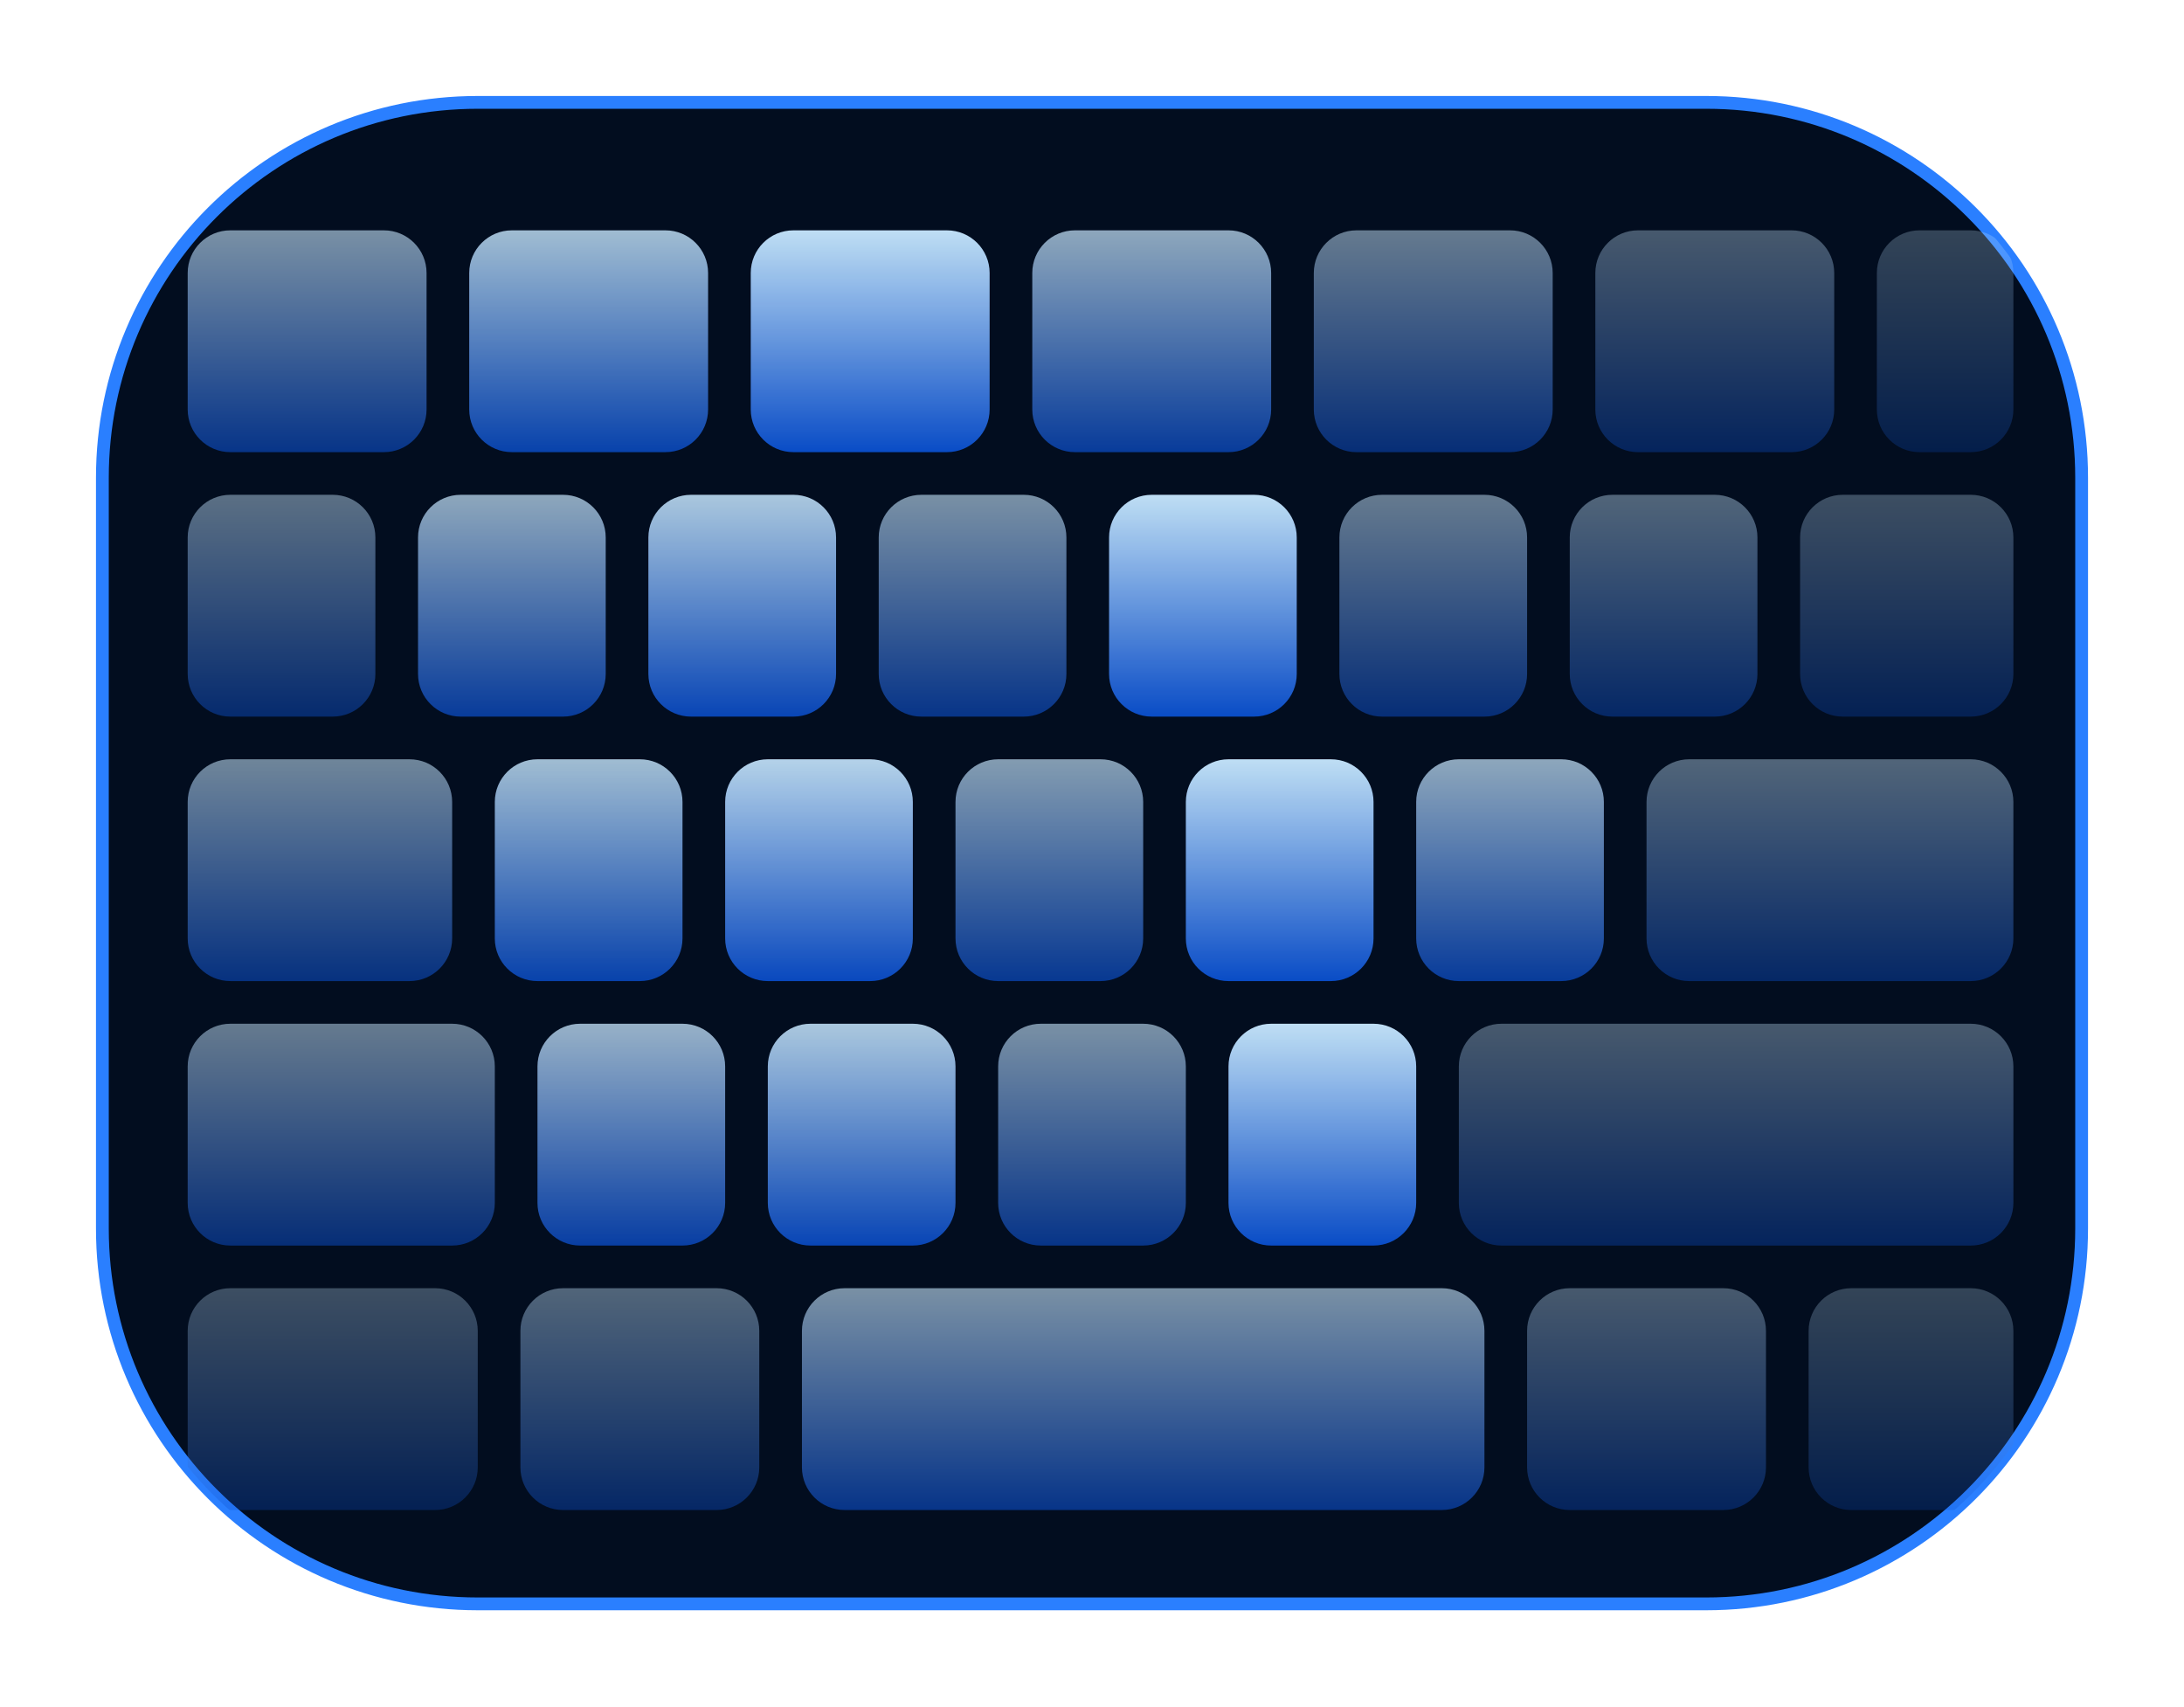
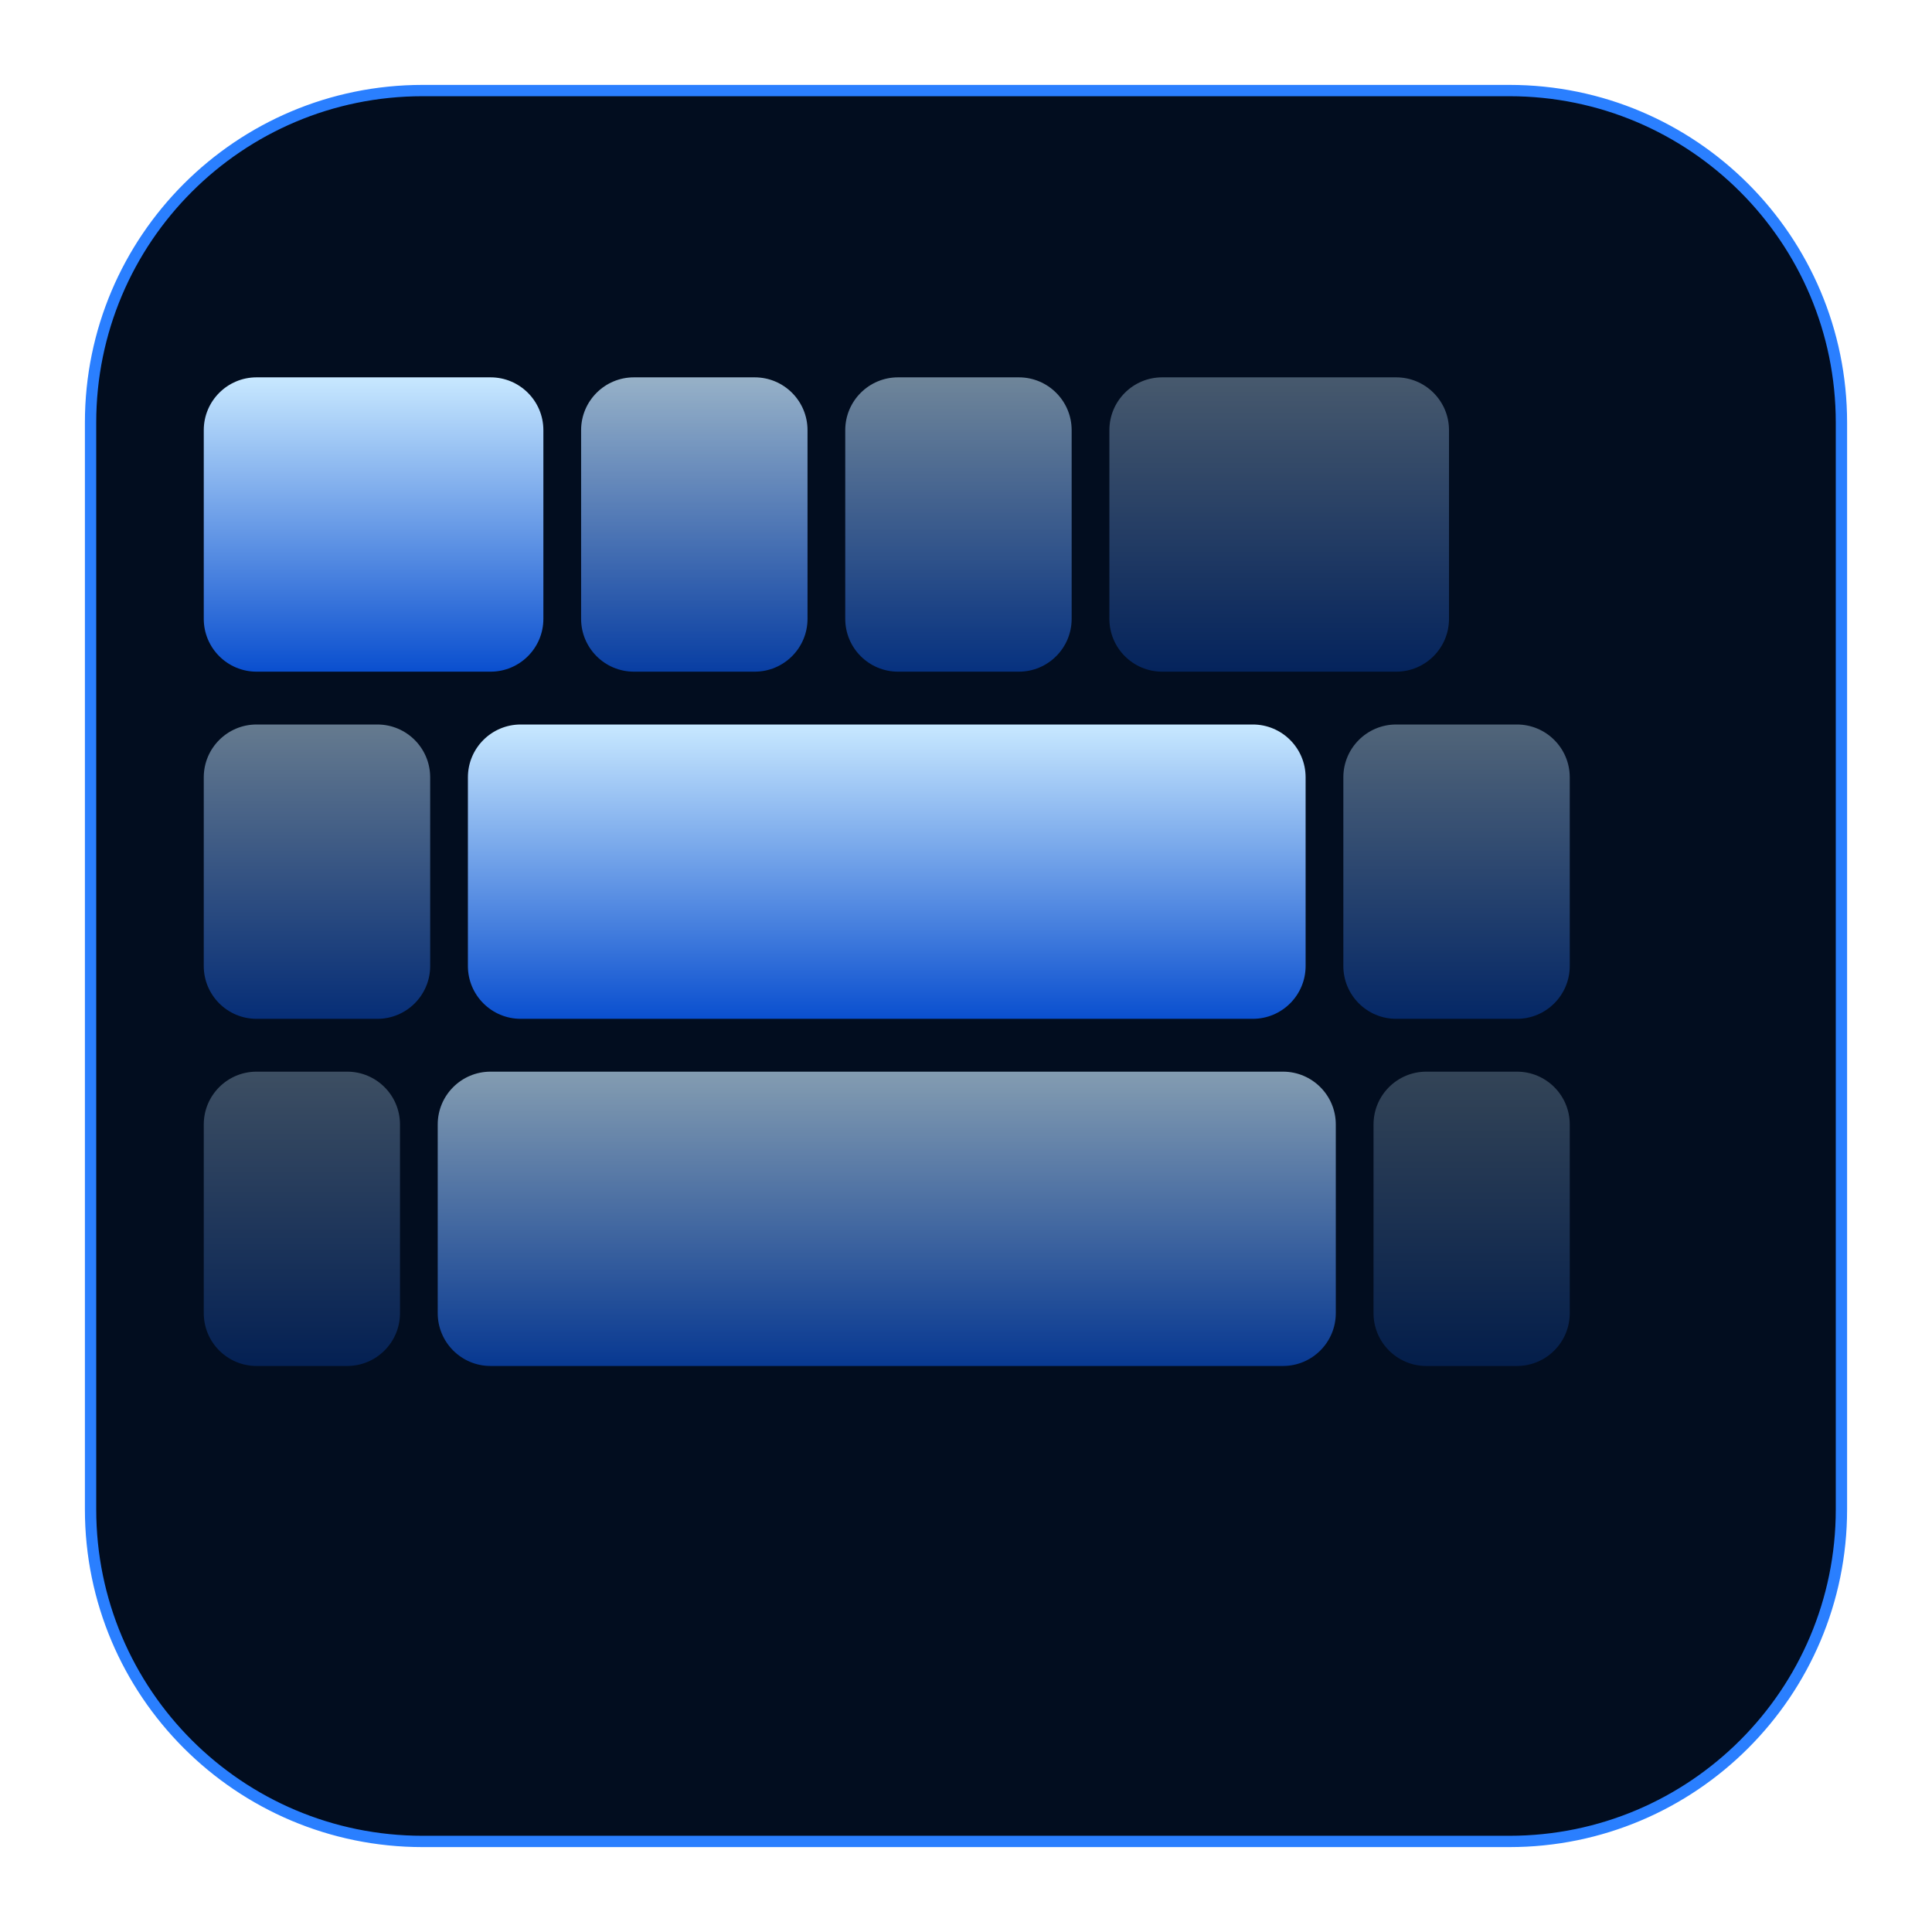
- <svg xmlns="http://www.w3.org/2000/svg" width="512" height="400" viewBox="0 0 512 400">
+ <svg xmlns="http://www.w3.org/2000/svg" width="512" height="512" viewBox="0 0 512 512">
  <defs>
    <linearGradient id="keycapGrad" x1="0%" y1="0%" x2="0%" y2="100%">
      <stop offset="0%" stop-color="#c8e8ff" />
      <stop offset="100%" stop-color="#0a4fcf" />
    </linearGradient>
-     <linearGradient id="keycapDark" x1="0%" y1="0%" x2="0%" y2="100%">
-       <stop offset="0%" stop-color="#1a3a6a" />
-       <stop offset="100%" stop-color="#0a1e3d" />
-     </linearGradient>
    <clipPath id="sqClip">
-       <rect x="24" y="24" width="464" height="352" rx="88" />
+       <rect x="24" y="24" width="464" height="464" rx="88" />
    </clipPath>
  </defs>
-   <rect x="24" y="24" width="464" height="352" rx="88" fill="#020d1f" />
-   <rect x="24" y="24" width="464" height="352" rx="88" fill="none" stroke="#2a7fff" stroke-width="3" />
+   <rect x="24" y="24" width="464" height="464" rx="88" fill="#020d1f" />
+   <rect x="24" y="24" width="464" height="464" rx="88" fill="none" stroke="#2a7fff" stroke-width="3" />
  <g clip-path="url(#sqClip)">
-     <rect x="44" y="54" width="56" height="52" rx="10" fill="url(#keycapGrad)" opacity="0.6" />
-     <rect x="110" y="54" width="56" height="52" rx="10" fill="url(#keycapGrad)" opacity="0.8" />
-     <rect x="176" y="54" width="56" height="52" rx="10" fill="url(#keycapGrad)" opacity="0.95" />
-     <rect x="242" y="54" width="56" height="52" rx="10" fill="url(#keycapGrad)" opacity="0.7" />
-     <rect x="308" y="54" width="56" height="52" rx="10" fill="url(#keycapGrad)" opacity="0.5" />
-     <rect x="374" y="54" width="56" height="52" rx="10" fill="url(#keycapGrad)" opacity="0.35" />
-     <rect x="440" y="54" width="32" height="52" rx="10" fill="url(#keycapGrad)" opacity="0.25" />
-     <rect x="44" y="116" width="44" height="52" rx="10" fill="url(#keycapGrad)" opacity="0.45" />
-     <rect x="98" y="116" width="44" height="52" rx="10" fill="url(#keycapGrad)" opacity="0.7" />
-     <rect x="152" y="116" width="44" height="52" rx="10" fill="url(#keycapGrad)" opacity="0.85" />
-     <rect x="206" y="116" width="44" height="52" rx="10" fill="url(#keycapGrad)" opacity="0.6" />
-     <rect x="260" y="116" width="44" height="52" rx="10" fill="url(#keycapGrad)" opacity="0.95" />
-     <rect x="314" y="116" width="44" height="52" rx="10" fill="url(#keycapGrad)" opacity="0.5" />
-     <rect x="368" y="116" width="44" height="52" rx="10" fill="url(#keycapGrad)" opacity="0.4" />
-     <rect x="422" y="116" width="50" height="52" rx="10" fill="url(#keycapGrad)" opacity="0.3" />
-     <rect x="44" y="178" width="62" height="52" rx="10" fill="url(#keycapGrad)" opacity="0.55" />
-     <rect x="116" y="178" width="44" height="52" rx="10" fill="url(#keycapGrad)" opacity="0.8" />
-     <rect x="170" y="178" width="44" height="52" rx="10" fill="url(#keycapGrad)" opacity="0.9" />
-     <rect x="224" y="178" width="44" height="52" rx="10" fill="url(#keycapGrad)" opacity="0.65" />
-     <rect x="278" y="178" width="44" height="52" rx="10" fill="url(#keycapGrad)" opacity="0.95" />
-     <rect x="332" y="178" width="44" height="52" rx="10" fill="url(#keycapGrad)" opacity="0.7" />
-     <rect x="386" y="178" width="86" height="52" rx="10" fill="url(#keycapGrad)" opacity="0.4" />
-     <rect x="44" y="240" width="72" height="52" rx="10" fill="url(#keycapGrad)" opacity="0.5" />
-     <rect x="126" y="240" width="44" height="52" rx="10" fill="url(#keycapGrad)" opacity="0.75" />
-     <rect x="180" y="240" width="44" height="52" rx="10" fill="url(#keycapGrad)" opacity="0.85" />
-     <rect x="234" y="240" width="44" height="52" rx="10" fill="url(#keycapGrad)" opacity="0.6" />
-     <rect x="288" y="240" width="44" height="52" rx="10" fill="url(#keycapGrad)" opacity="0.95" />
-     <rect x="342" y="240" width="130" height="52" rx="10" fill="url(#keycapGrad)" opacity="0.35" />
-     <rect x="44" y="302" width="68" height="52" rx="10" fill="url(#keycapGrad)" opacity="0.3" />
-     <rect x="122" y="302" width="56" height="52" rx="10" fill="url(#keycapGrad)" opacity="0.4" />
-     <rect x="188" y="302" width="160" height="52" rx="10" fill="url(#keycapGrad)" opacity="0.6" />
-     <rect x="358" y="302" width="56" height="52" rx="10" fill="url(#keycapGrad)" opacity="0.35" />
-     <rect x="424" y="302" width="48" height="52" rx="10" fill="url(#keycapGrad)" opacity="0.25" />
+     <rect x="54" y="100" width="90" height="78" rx="14" fill="url(#keycapGrad)" />
+     <rect x="154" y="100" width="60" height="78" rx="14" fill="url(#keycapGrad)" opacity="0.75" />
+     <rect x="224" y="100" width="60" height="78" rx="14" fill="url(#keycapGrad)" opacity="0.55" />
+     <rect x="294" y="100" width="90" height="78" rx="14" fill="url(#keycapGrad)" opacity="0.35" />
+     <rect x="54" y="192" width="60" height="78" rx="14" fill="url(#keycapGrad)" opacity="0.50" />
+     <rect x="124" y="192" width="222" height="78" rx="14" fill="url(#keycapGrad)" />
+     <rect x="356" y="192" width="60" height="78" rx="14" fill="url(#keycapGrad)" opacity="0.40" />
+     <rect x="54" y="284" width="52" height="78" rx="14" fill="url(#keycapGrad)" opacity="0.30" />
+     <rect x="116" y="284" width="238" height="78" rx="14" fill="url(#keycapGrad)" opacity="0.65" />
+     <rect x="364" y="284" width="52" height="78" rx="14" fill="url(#keycapGrad)" opacity="0.25" />
  </g>
</svg>
